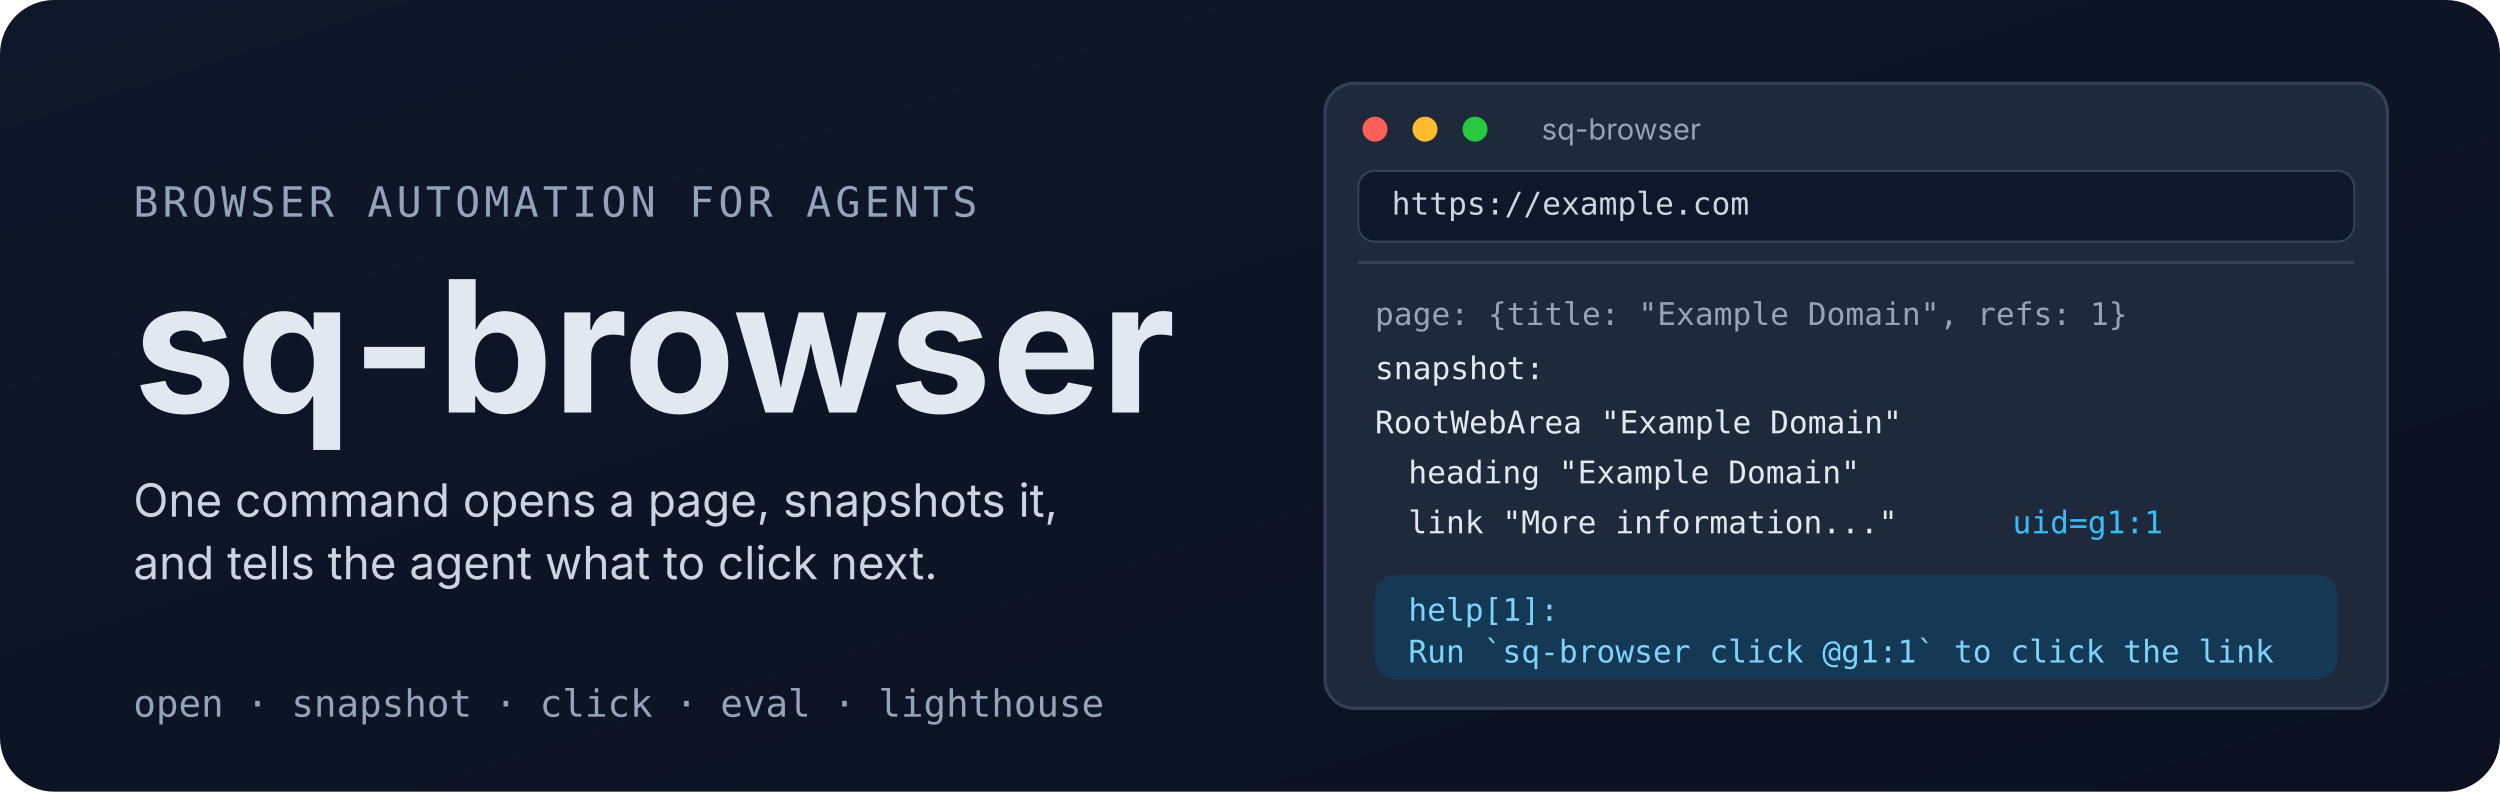
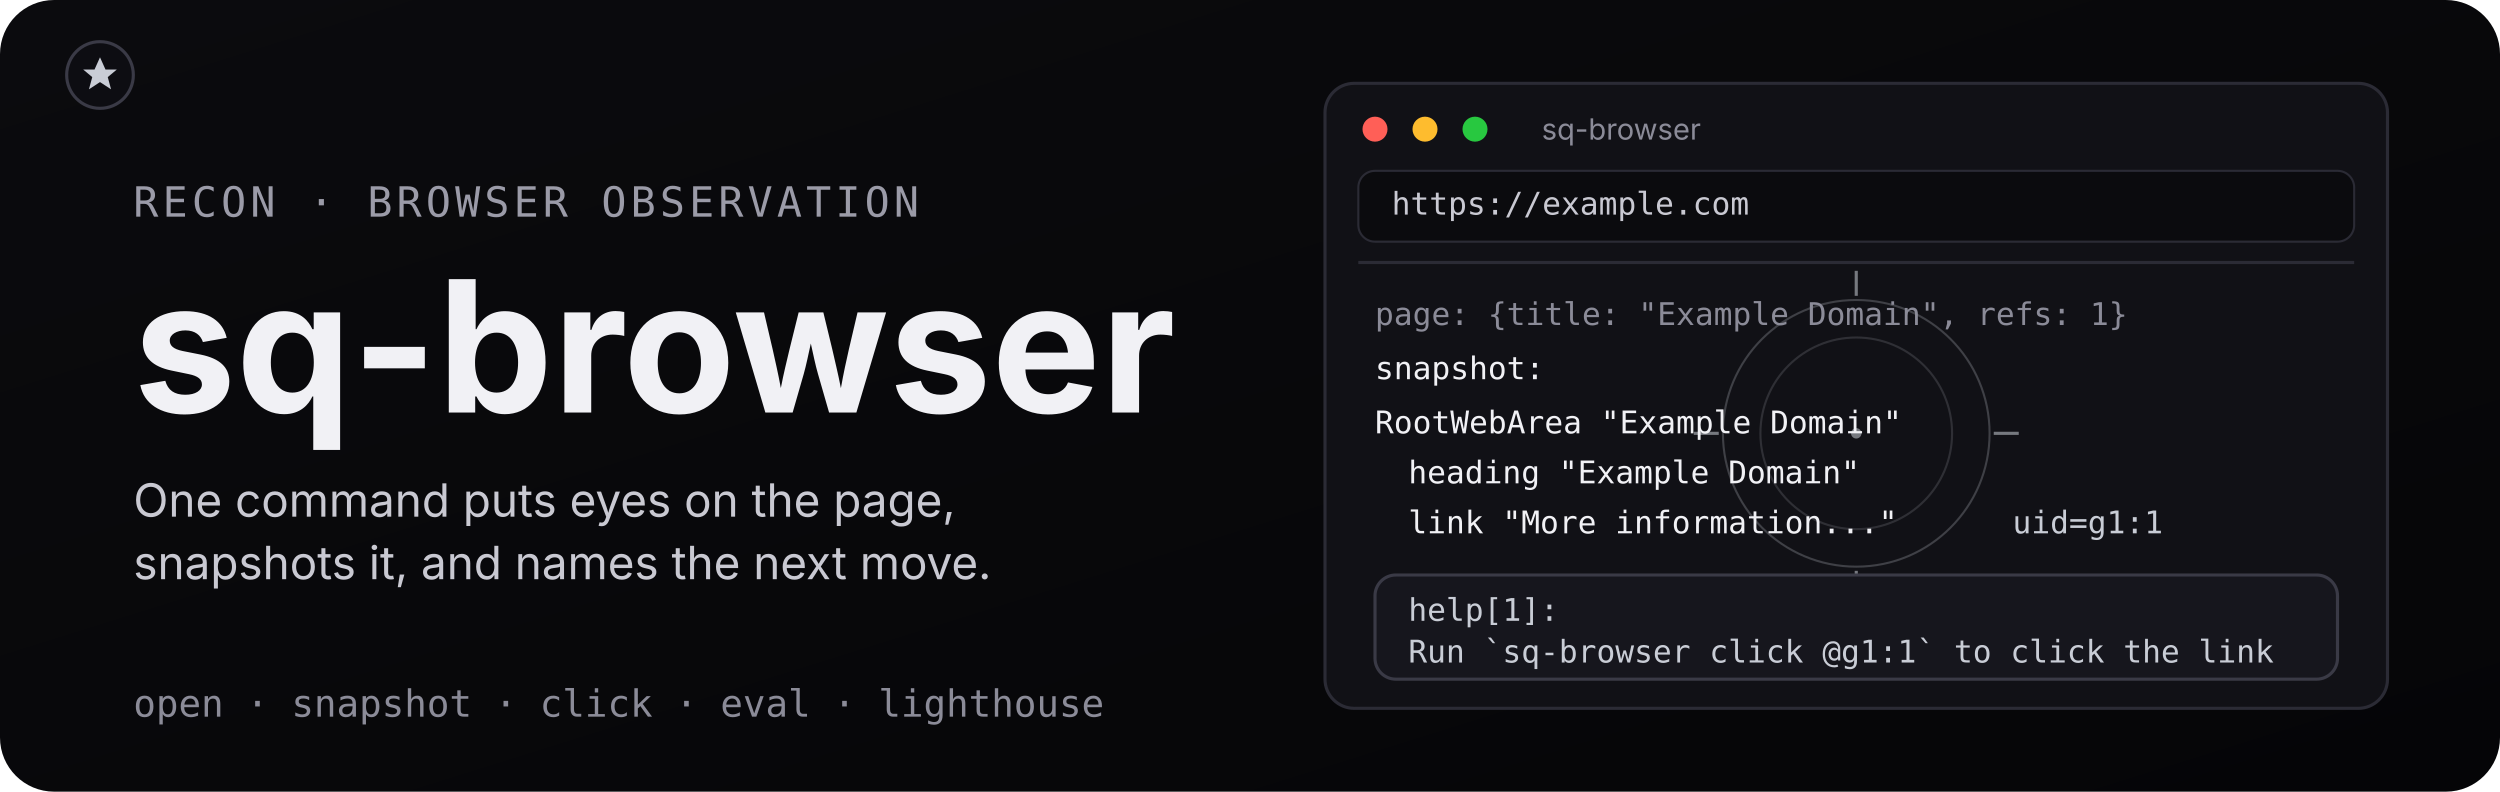
<svg xmlns="http://www.w3.org/2000/svg" width="1200" height="380" viewBox="0 0 1200 380" role="img" aria-labelledby="title desc">
  <defs>
    <linearGradient id="bg" x1="0" y1="0" x2="1" y2="1">
-       <stop offset="0" stop-color="#0f172a" />
-       <stop offset="1" stop-color="#0b1120" />
+       <stop offset="0" stop-color="#0b0b0e" />
+       <stop offset="1" stop-color="#050507" />
    </linearGradient>
  </defs>
  <rect width="1200" height="380" rx="26" fill="url(#bg)" />
+   <g id="unit-patch" transform="translate(48 36)">
+     <circle r="16" fill="#0d0d12" stroke="#3a3a46" stroke-width="1.5" />
+     <path d="M0 -8.5 L2.63 -2.63 L8.08 -2.63 L3.72 1.01 L5.31 6.87 L0 3.4 L-5.31 6.87 L-3.72 1.01 L-8.08 -2.63 L-2.63 -2.63 Z" fill="#c9cdd6" />
+   </g>
  <g id="title-block" transform="translate(64 104)">
-     <text x="0" y="0" font-family="ui-monospace, SFMono-Regular, Menlo, monospace" font-size="20" fill="#94a3b8" letter-spacing="2">BROWSER AUTOMATION FOR AGENTS</text>
-     <text x="0" y="94" font-family="-apple-system, BlinkMacSystemFont, Segoe UI, PingFang SC, sans-serif" font-size="88" font-weight="700" fill="#e2e8f0">sq-browser</text>
-     <text x="0" y="144" font-family="-apple-system, BlinkMacSystemFont, Segoe UI, PingFang SC, sans-serif" font-size="22" fill="#cbd5e1">One command opens a page, snapshots it,</text>
-     <text x="0" y="174" font-family="-apple-system, BlinkMacSystemFont, Segoe UI, PingFang SC, sans-serif" font-size="22" fill="#cbd5e1">and tells the agent what to click next.</text>
-     <text x="0" y="240" font-family="ui-monospace, SFMono-Regular, Menlo, monospace" font-size="18" fill="#94a3b8">open · snapshot · click · eval · lighthouse</text>
+     <text x="0" y="0" font-family="ui-monospace, SFMono-Regular, Menlo, monospace" font-size="20" fill="#9b9ba8" letter-spacing="2">RECON · BROWSER OBSERVATION</text>
+     <text x="0" y="94" font-family="-apple-system, BlinkMacSystemFont, Segoe UI, PingFang SC, sans-serif" font-size="88" font-weight="700" fill="#f1f1f5">sq-browser</text>
+     <text x="0" y="144" font-family="-apple-system, BlinkMacSystemFont, Segoe UI, PingFang SC, sans-serif" font-size="22" fill="#c9c9d2">One command puts eyes on the page,</text>
+     <text x="0" y="174" font-family="-apple-system, BlinkMacSystemFont, Segoe UI, PingFang SC, sans-serif" font-size="22" fill="#c9c9d2">snapshots it, and names the next move.</text>
+     <text x="0" y="240" font-family="ui-monospace, SFMono-Regular, Menlo, monospace" font-size="18" fill="#8b8b98">open · snapshot · click · eval · lighthouse</text>
  </g>
  <g id="browser" transform="translate(636 40)">
-     <rect width="510" height="300" rx="14" fill="#1e293b" stroke="#334155" stroke-width="1.5" />
+     <rect width="510" height="300" rx="14" fill="#111116" stroke="#2b2b35" stroke-width="1.5" />
    <circle cx="24" cy="22" r="6" fill="#ff5f57" />
    <circle cx="48" cy="22" r="6" fill="#febc2e" />
    <circle cx="72" cy="22" r="6" fill="#28c840" />
-     <text x="104" y="27" font-family="-apple-system, BlinkMacSystemFont, Segoe UI, PingFang SC, sans-serif" font-size="14" fill="#94a3b8">sq-browser</text>
-     <rect x="16" y="42" width="478" height="34" rx="8" fill="#0f172a" stroke="#334155" stroke-width="1" />
-     <text x="32" y="63" font-family="ui-monospace, SFMono-Regular, Menlo, monospace" font-size="15" fill="#cbd5e1">https://example.com</text>
-     <line x1="16" y1="86" x2="494" y2="86" stroke="#334155" stroke-width="1.5" />
+     <text x="104" y="27" font-family="-apple-system, BlinkMacSystemFont, Segoe UI, PingFang SC, sans-serif" font-size="14" fill="#8b8b98">sq-browser</text>
+     <rect x="16" y="42" width="478" height="34" rx="8" fill="#0b0b0e" stroke="#2b2b35" stroke-width="1" />
+     <text x="32" y="63" font-family="ui-monospace, SFMono-Regular, Menlo, monospace" font-size="15" fill="#c9c9d2">https://example.com</text>
+     <line x1="16" y1="86" x2="494" y2="86" stroke="#2b2b35" stroke-width="1.5" />
+     <g transform="translate(255 168)" opacity="0.55">
+       <circle r="64" fill="none" stroke="#c9cdd6" stroke-width="1" opacity="0.45" />
+       <circle r="46" fill="none" stroke="#c9cdd6" stroke-width="1" opacity="0.3" />
+       <line x1="0" y1="-78" x2="0" y2="-66" stroke="#c9cdd6" stroke-width="1.5" />
+       <line x1="0" y1="66" x2="0" y2="78" stroke="#c9cdd6" stroke-width="1.5" />
+       <line x1="-78" y1="0" x2="-66" y2="0" stroke="#c9cdd6" stroke-width="1.5" />
+       <line x1="66" y1="0" x2="78" y2="0" stroke="#c9cdd6" stroke-width="1.5" />
+       <circle r="2.5" fill="#c9cdd6" />
+     </g>
    <g font-family="ui-monospace, SFMono-Regular, Menlo, monospace" font-size="15">
-       <text x="24" y="116" fill="#94a3b8">page: {title: "Example Domain", refs: 1}</text>
-       <text x="24" y="142" fill="#e2e8f0">snapshot:</text>
-       <text x="24" y="168" fill="#e2e8f0">RootWebArea "Example Domain"</text>
-       <text x="40" y="192" fill="#e2e8f0">heading "Example Domain"</text>
-       <text x="40" y="216" fill="#e2e8f0">link "More information..."</text>
-       <text x="330" y="216" fill="#38bdf8">uid=g1:1</text>
+       <text x="24" y="116" fill="#8b8b98">page: {title: "Example Domain", refs: 1}</text>
+       <text x="24" y="142" fill="#f1f1f5">snapshot:</text>
+       <text x="24" y="168" fill="#f1f1f5">RootWebArea "Example Domain"</text>
+       <text x="40" y="192" fill="#f1f1f5">heading "Example Domain"</text>
+       <text x="40" y="216" fill="#f1f1f5">link "More information..."</text>
+       <text x="330" y="216" fill="#c9cdd6">uid=g1:1</text>
    </g>
-     <rect x="24" y="236" width="462" height="50" rx="10" fill="#0c4a6e" opacity="0.5" />
-     <text x="40" y="258" font-family="ui-monospace, SFMono-Regular, Menlo, monospace" font-size="15" fill="#7dd3fc">help[1]:</text>
-     <text x="40" y="278" font-family="ui-monospace, SFMono-Regular, Menlo, monospace" font-size="15" fill="#7dd3fc">Run `sq-browser click @g1:1` to click the link</text>
+     <rect x="24" y="236" width="462" height="50" rx="10" fill="#16161d" stroke="#3a3a46" stroke-width="1.5" />
+     <text x="40" y="258" font-family="ui-monospace, SFMono-Regular, Menlo, monospace" font-size="15" fill="#c9cdd6">help[1]:</text>
+     <text x="40" y="278" font-family="ui-monospace, SFMono-Regular, Menlo, monospace" font-size="15" fill="#c9cdd6">Run `sq-browser click @g1:1` to click the link</text>
  </g>
</svg>
